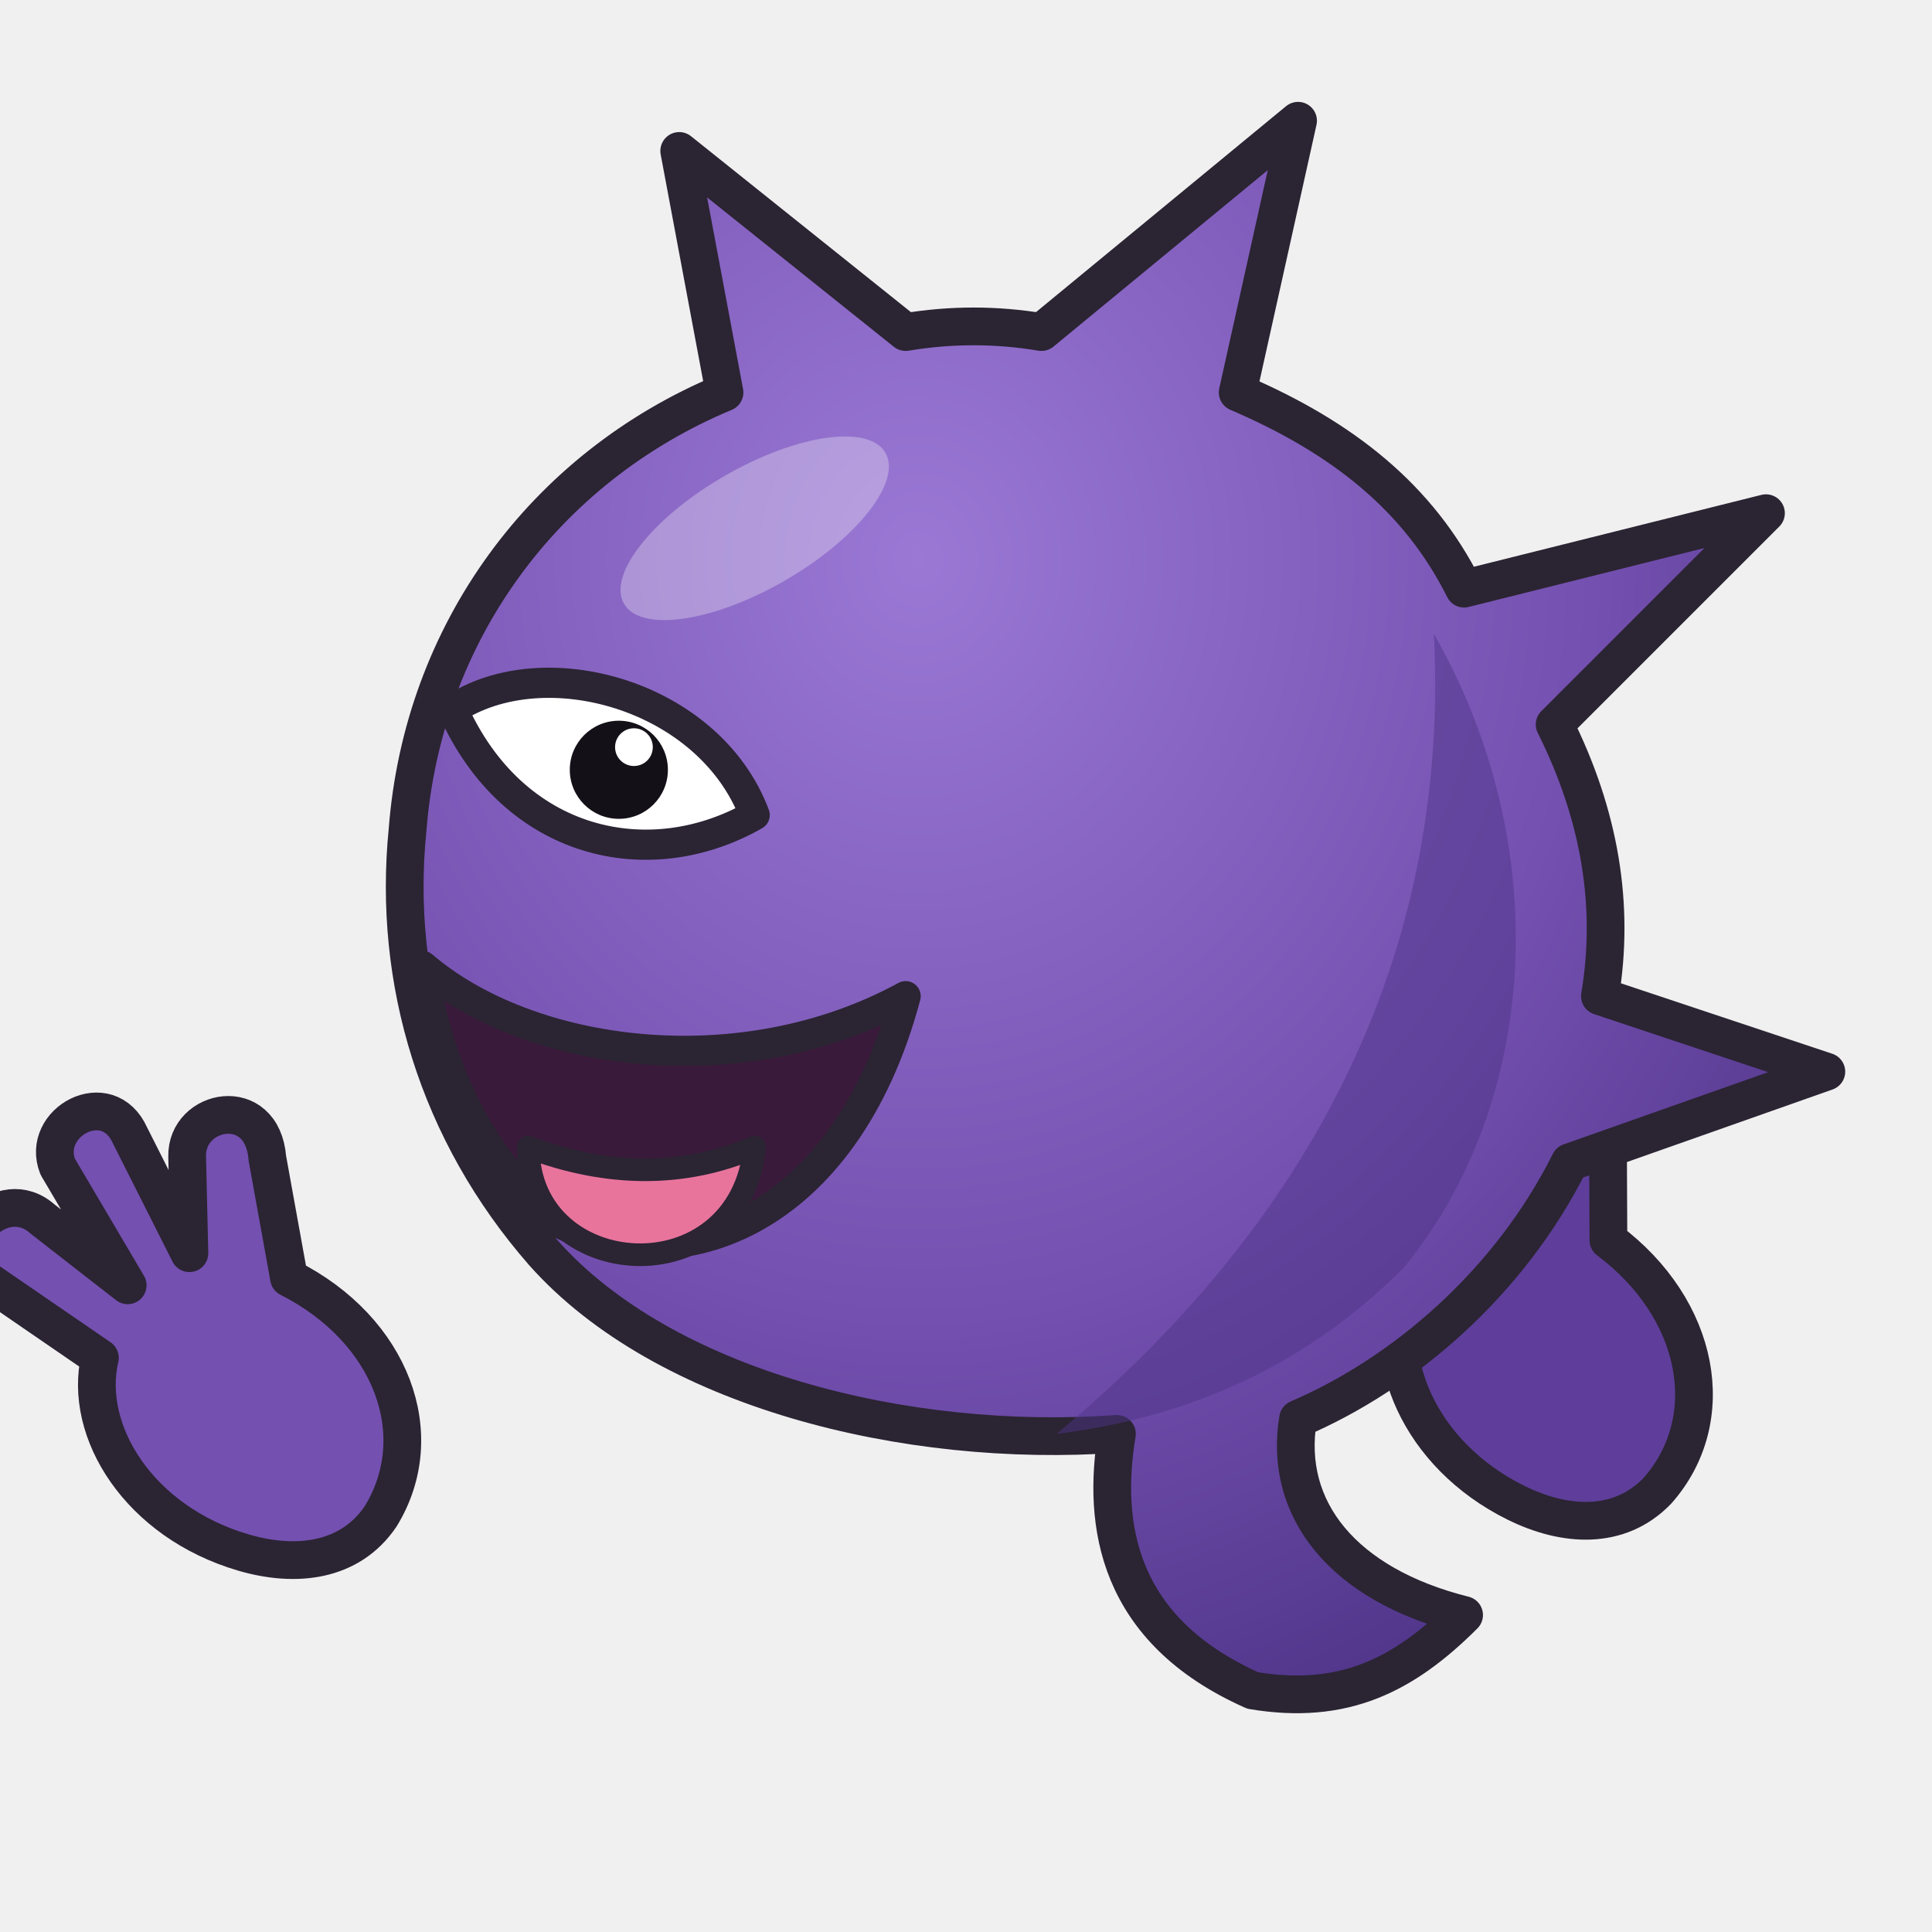
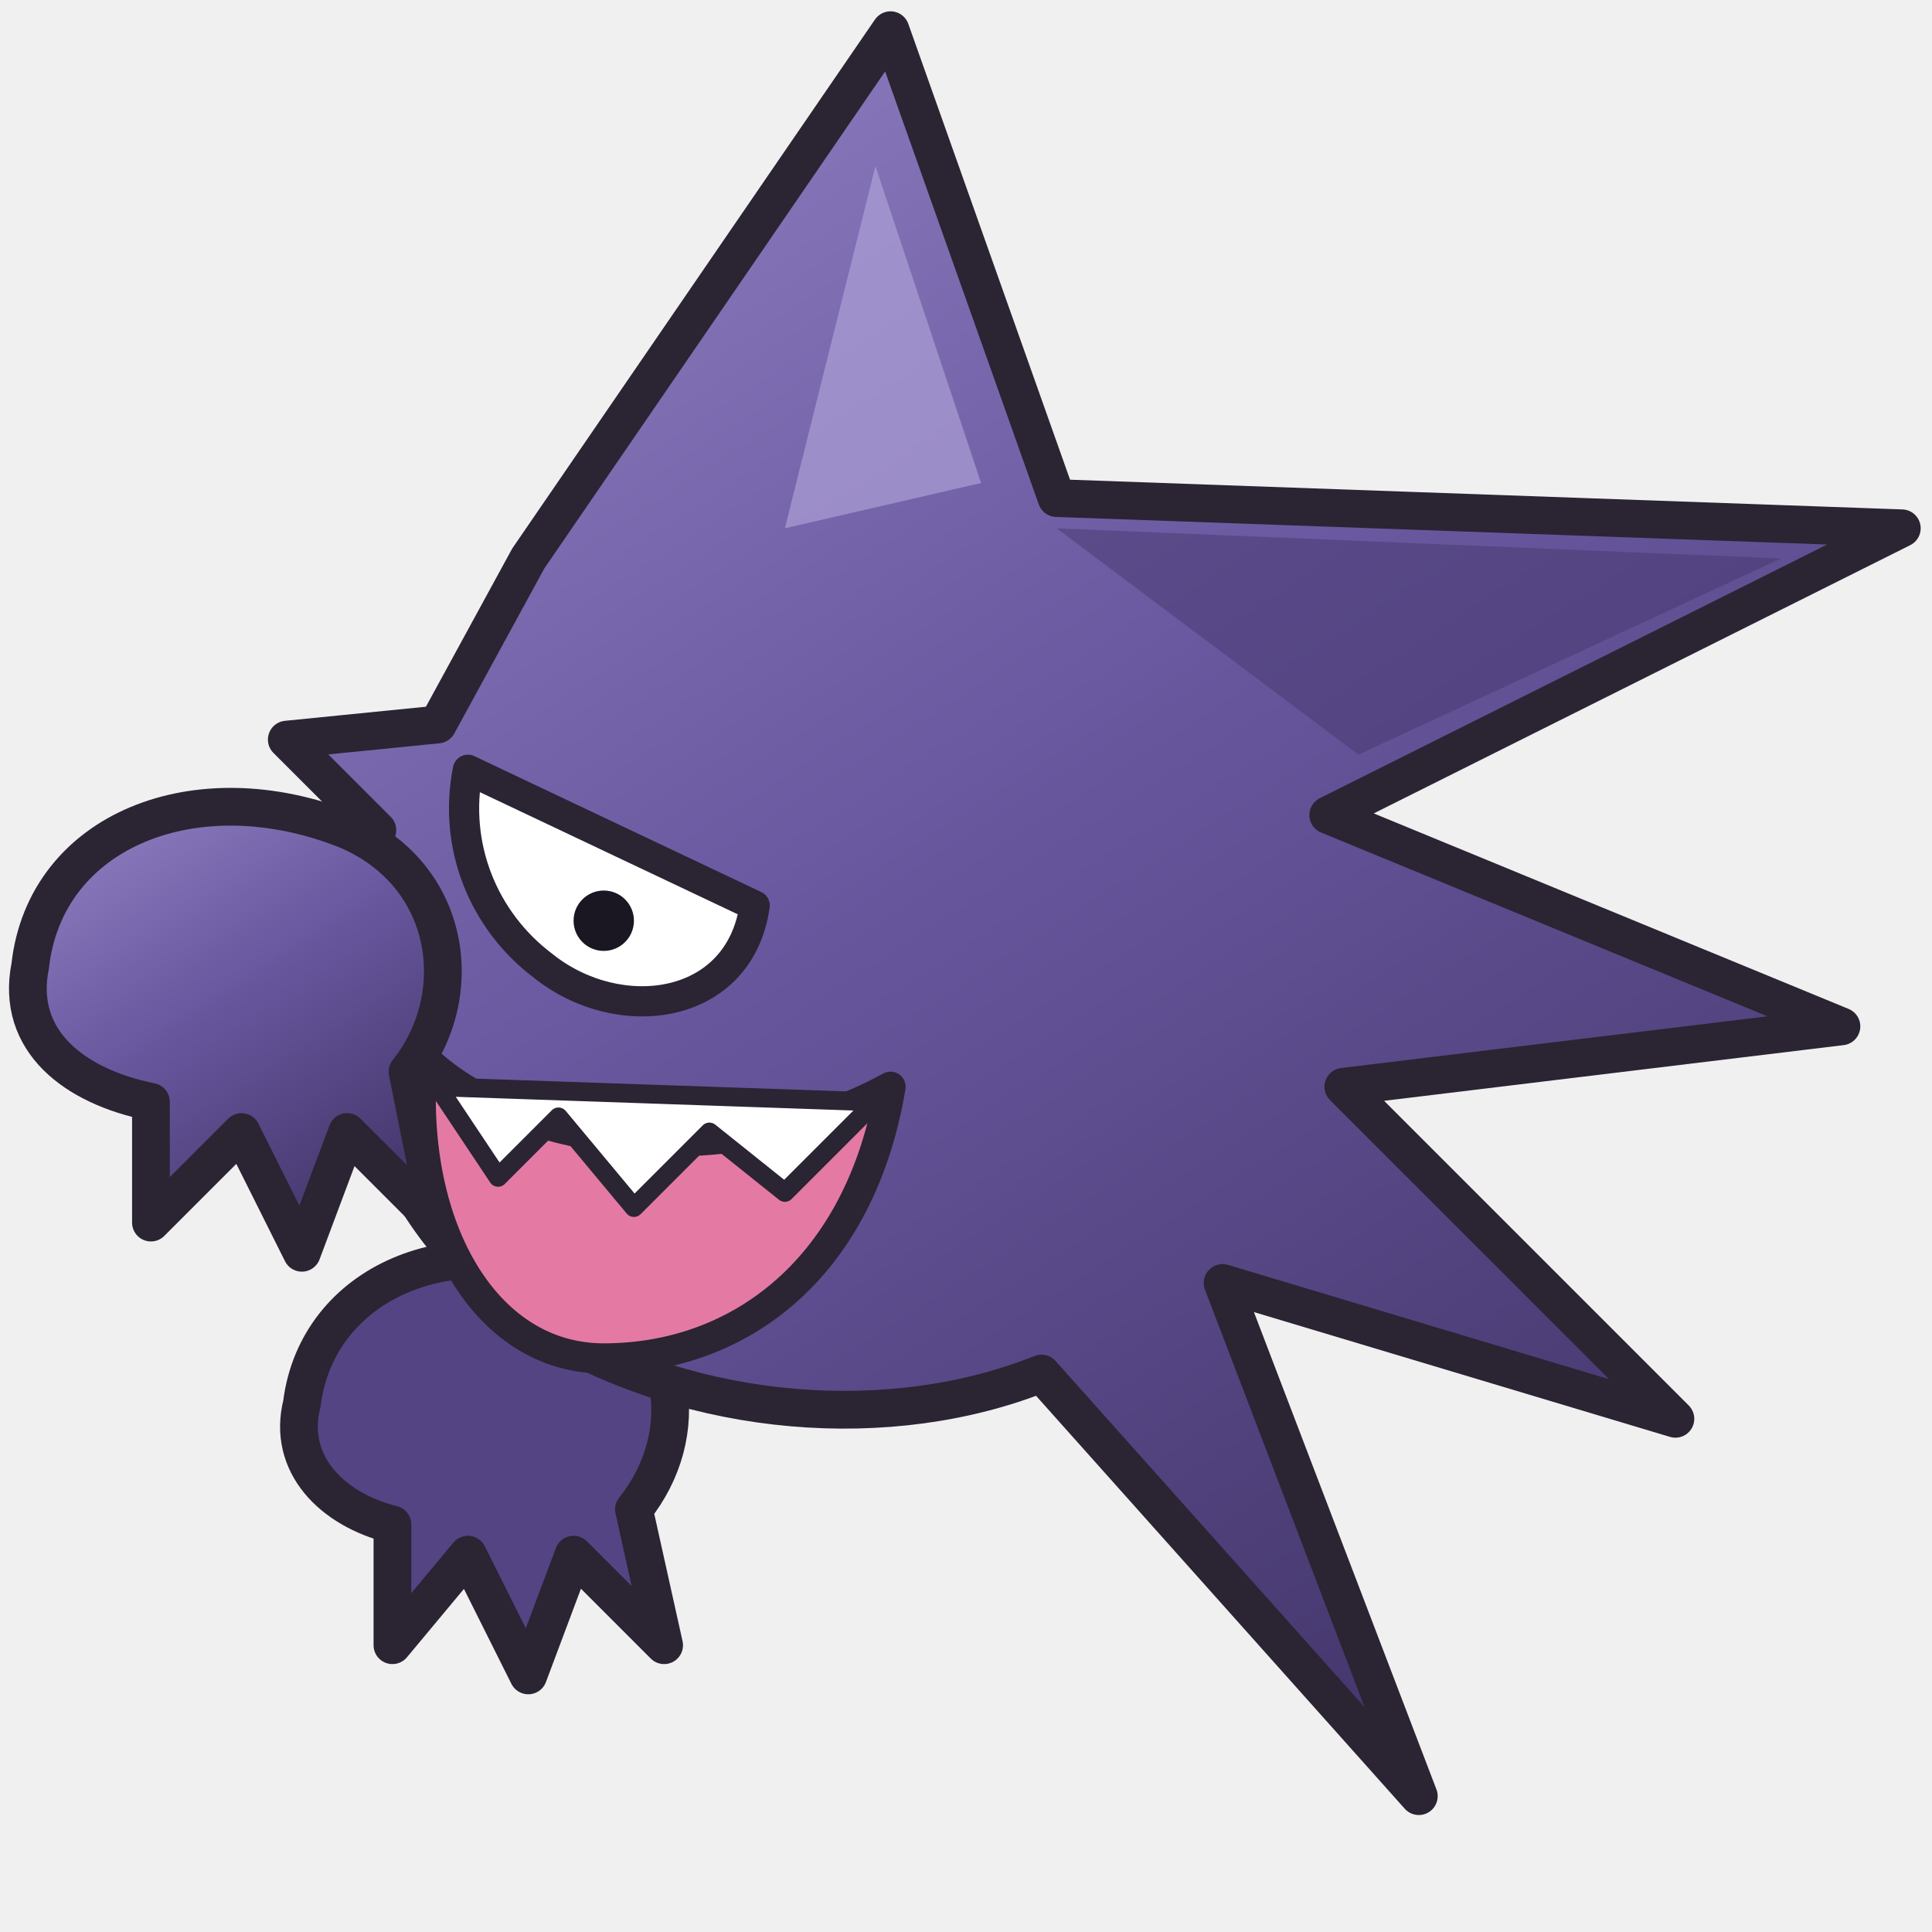
<svg xmlns="http://www.w3.org/2000/svg" viewBox="0 0 256 256">
  <defs>
-     <radialGradient id="body" cx="36%" cy="28%" r="80%">
-       <stop offset="0" stop-color="#9a78d4" />
-       <stop offset="0.6" stop-color="#7450b0" />
-       <stop offset="1" stop-color="#4e3488" />
-     </radialGradient>
-     <path id="hand" d="M-14 14 C-22 2 -20 -12 -12 -18 L-17 -36 C-18 -43 -7 -44 -6 -37 L-3 -23 L0 -41 C2 -47 12 -45 10 -38 L6 -21 L14 -31 C18 -36 27 -31 22 -24 L14 -10 C20 4 15 18 3 22 C-4 24 -10 20 -14 14 Z" />
+     <linearGradient id="ghost" x1="0" y1="0" x2="0.6" y2="1">
+       <stop offset="0" stop-color="#9484c4" />
+       <stop offset="0.5" stop-color="#6a58a0" />
+       <stop offset="1" stop-color="#46386e" />
+     </linearGradient>
  </defs>
  <g stroke="#2b2433" stroke-width="5" stroke-linejoin="round" stroke-linecap="round">
-     <use href="#hand" fill="#5e3e9a" transform="translate(206 180) rotate(-30)" />
-     <path d="M166 224 C148 216 146 202 148 190 C120 192 88 184 72 166 C58 150 52 130 54 110 C56 84 72 62 96 52 L90 20 L120 44 C126 43 132 43 138 44 L172 16 L164 52 C178 58 188 66 194 78 L234 68 L206 96 C212 108 214 120 212 132 L242 142 L208 154 C200 170 186 182 172 188 C170 200 178 210 194 214 C186 222 178 226 166 224 Z" fill="url(#body)" />
-     <use href="#hand" fill="#7450b0" transform="translate(34 186) rotate(-40)" />
+     <path d="M40 186 C42 170 60 162 78 170 C90 176 92 190 84 200 L88 218 L76 206 L70 222 L62 206 L52 218 L52 202 C44 200 38 194 40 186 Z" fill="#544484" />
+     <path d="M70 74 L118 4 L140 66 L252 70 L176 108 L244 136 L178 144 L222 188 L162 170 L188 238 L138 182 C118 190 92 188 72 176 C54 164 46 146 48 126 L34 118 L50 110 L38 98 L58 96 Z" fill="url(#ghost)" />
+     <path d="M4 128 C6 110 26 102 46 110 C60 116 62 132 54 142 L58 162 L46 150 L40 166 L32 150 L20 162 L20 146 C10 144 2 138 4 128 Z" fill="url(#ghost)" />
  </g>
-   <path d="M190 84 C206 112 204 146 186 168 C172 182 156 188 140 190 C176 160 192 124 190 84 Z" fill="#4e3488" opacity="0.5" />
-   <ellipse cx="100" cy="70" rx="20" ry="8" fill="#fff" opacity="0.3" transform="rotate(-30 100 70)" />
-   <path d="M60 94 C72 86 94 92 100 108 C86 116 68 112 60 94 Z" fill="#fff" stroke="#2b2433" stroke-width="4" stroke-linejoin="round" />
-   <circle cx="82" cy="102" r="6.5" fill="#141018" />
-   <circle cx="84" cy="99" r="2.5" fill="#fff" />
-   <path d="M56 128 C70 140 98 144 120 132 C112 162 90 170 74 162 C64 154 58 142 56 128 Z" fill="#3a1a3a" stroke="#2b2433" stroke-width="4" stroke-linejoin="round" />
-   <path d="M70 152 C70 170 98 172 100 152 Q86 158 70 152 Z" fill="#e8749c" stroke="#2b2433" stroke-width="3" stroke-linejoin="round" />
+   <path d="M140 70 L236 74 L180 100 Z" fill="#46386e" opacity="0.5" />
+   <path d="M116 22 L130 64 L104 70 Z" fill="#b4a8dc" opacity="0.6" />
+   <path d="M56 140 C68 152 96 156 118 144 C114 168 98 180 80 180 C64 180 54 162 56 140 Z" fill="#e47aa4" stroke="#2b2433" stroke-width="4" stroke-linejoin="round" />
+   <path d="M58 144 L66 156 L74 148 L84 160 L94 150 L104 158 L116 146 Z" fill="#fff" stroke="#2b2433" stroke-width="2.5" stroke-linejoin="round" />
+   <path d="M62 102 L100 120 C98 134 82 136 72 128 C64 122 60 112 62 102 Z" fill="#fff" stroke="#2b2433" stroke-width="4" stroke-linejoin="round" />
+   <circle cx="80" cy="122" r="4" fill="#1a1622" />
</svg>
